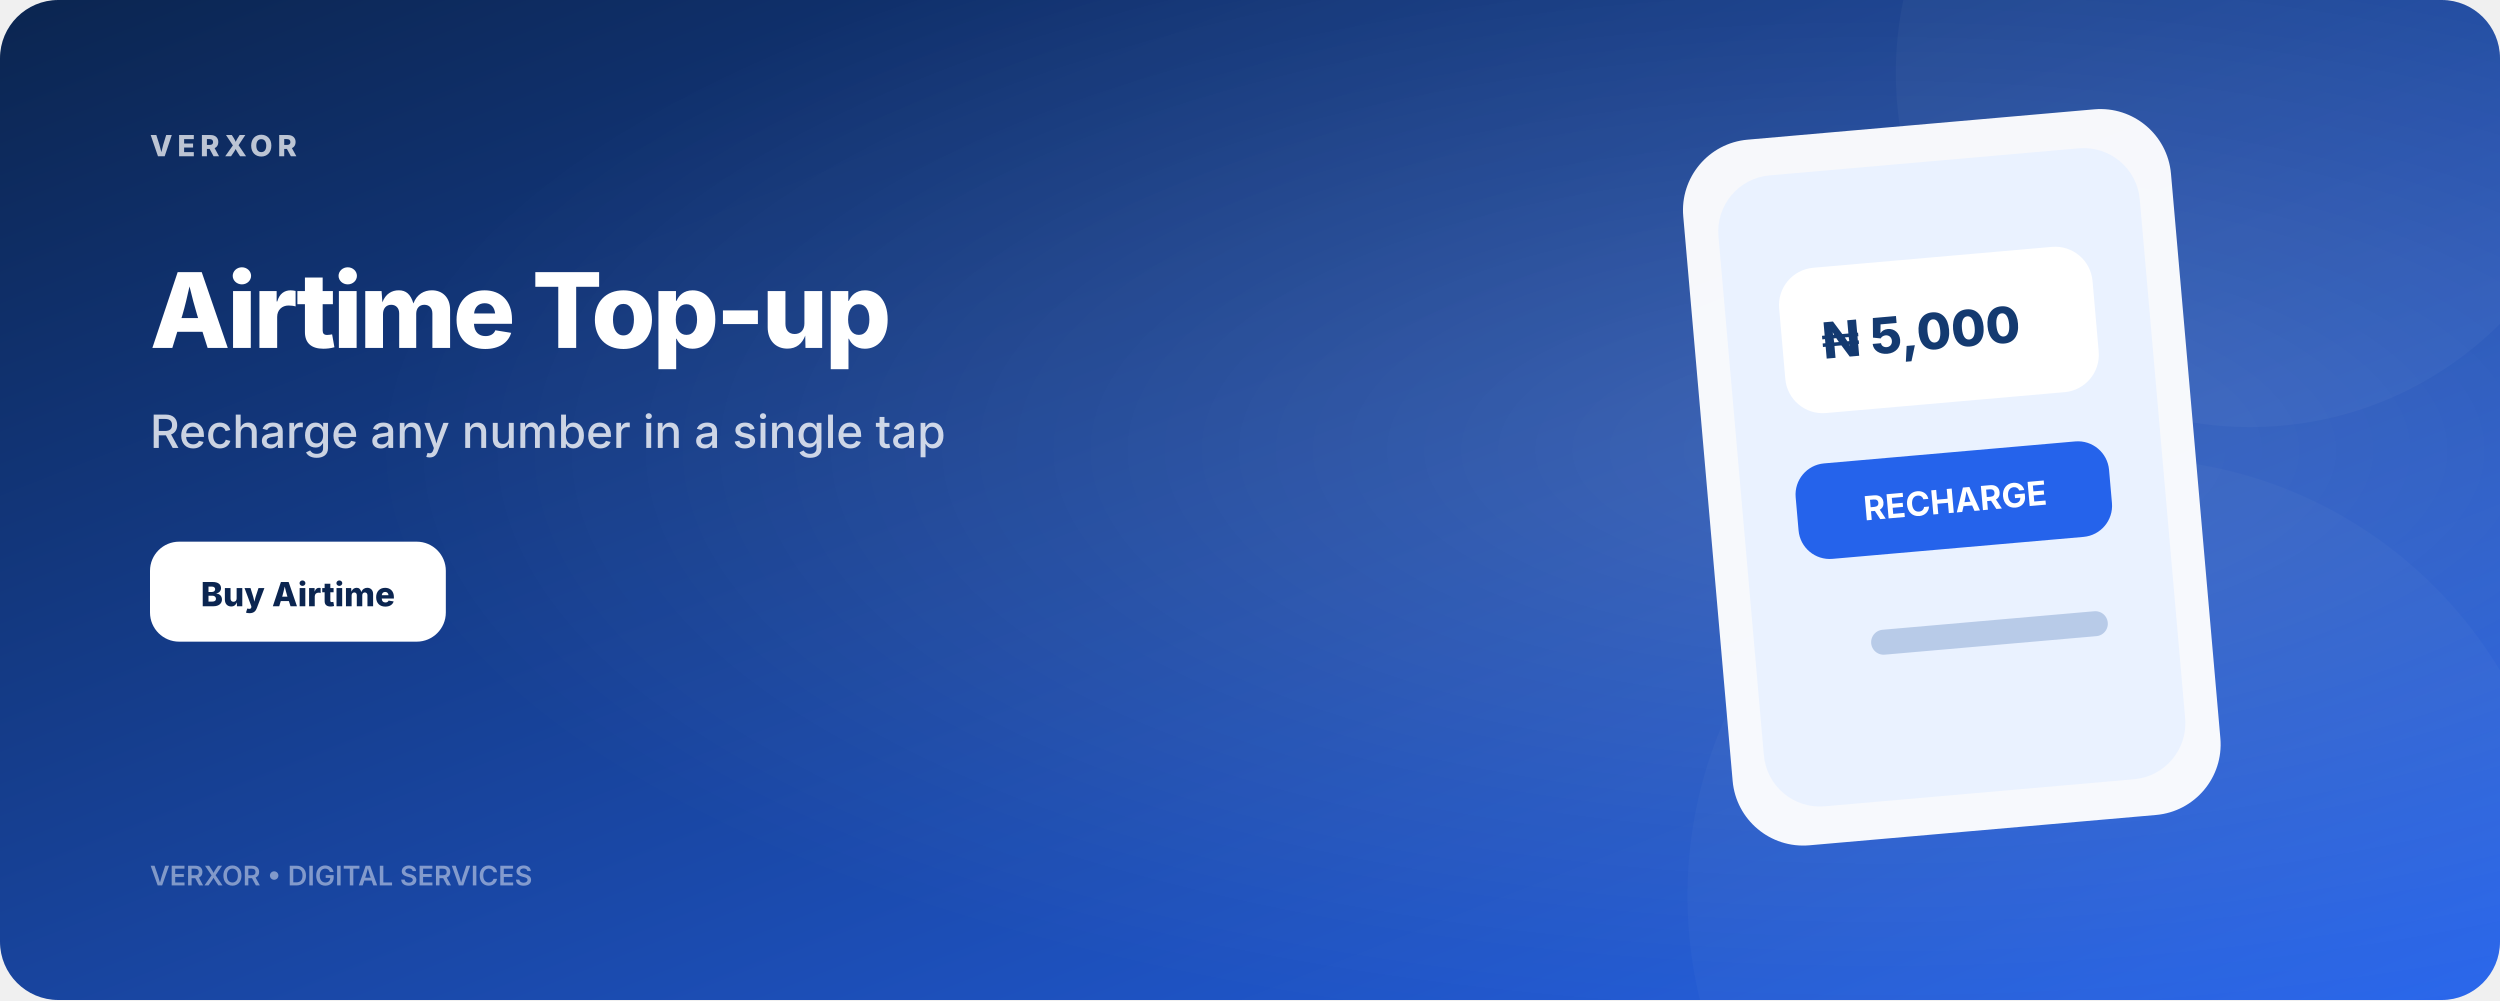
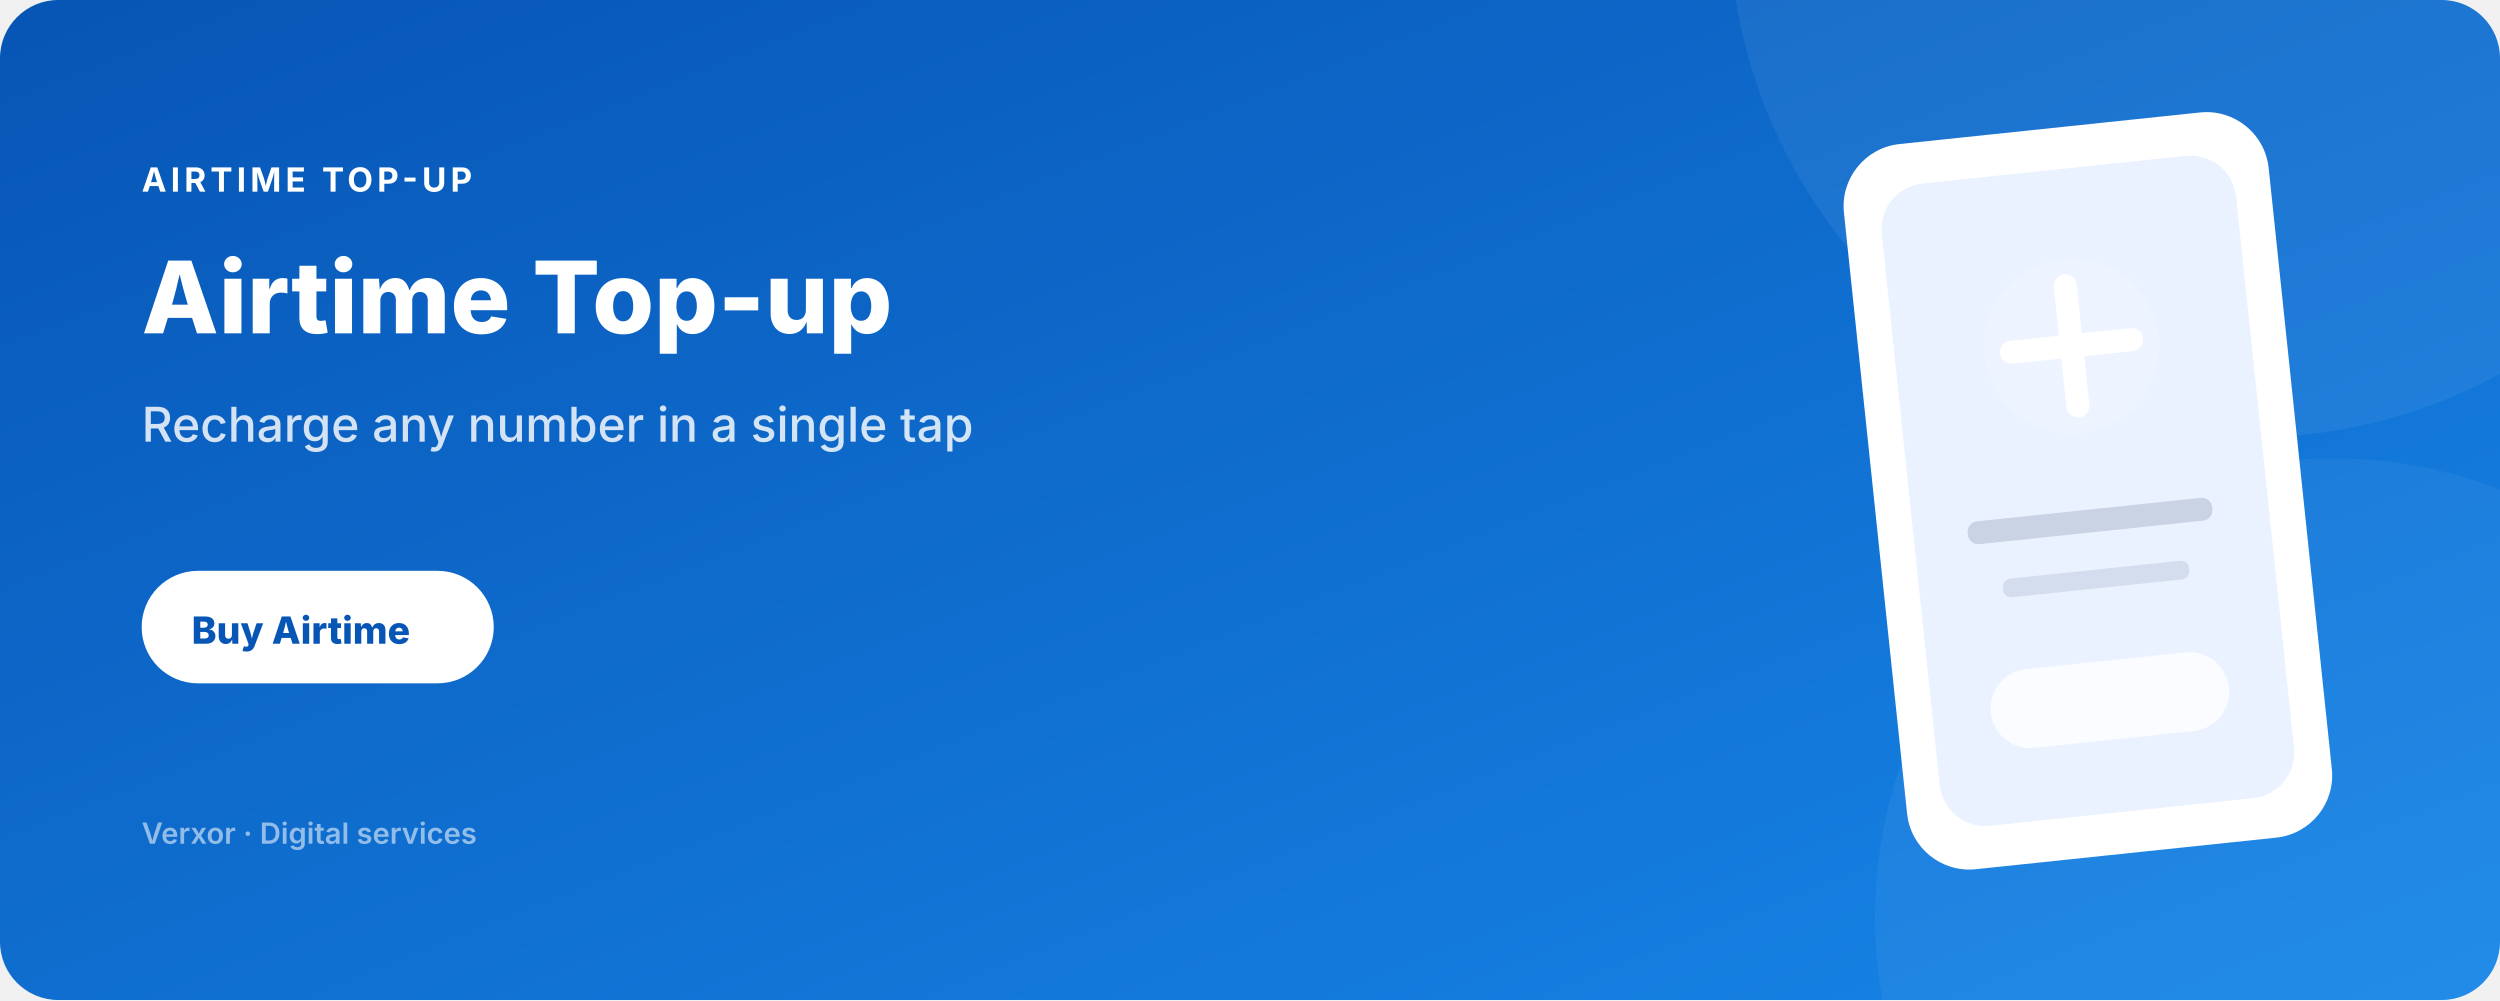
<svg xmlns="http://www.w3.org/2000/svg" width="1200" height="480" viewBox="0 0 1200 480">
  <defs>
    <linearGradient id="bg" x1="0" y1="0" x2="1" y2="1">
-       <stop offset="0" stop-color="#0B2550" />
-       <stop offset="1" stop-color="#2563EB" />
+       <stop stop-color="#0755B5" />
+       <stop offset="1" stop-color="#1786E8" />
    </linearGradient>
-     <radialGradient id="glow" cx="75%" cy="45%" r="60%">
-       <stop offset="0" stop-color="#fff" stop-opacity=".16" />
-       <stop offset="1" stop-color="#fff" stop-opacity="0" />
-     </radialGradient>
  </defs>
  <rect width="1200" height="480" rx="28" fill="url(#bg)" />
-   <rect width="1200" height="480" rx="28" fill="url(#glow)" />
-   <circle cx="1080" cy="35" r="170" fill="#fff" opacity=".035" />
-   <circle cx="1020" cy="430" r="210" fill="#fff" opacity=".025" />
-   <g transform="translate(72 55)">
-     <text x="0" y="20" font-family="Inter,Arial,sans-serif" font-size="14" font-weight="800" letter-spacing="2.4" fill="#fff" opacity=".72">VERXOR</text>
-     <text x="0" y="112" font-family="Inter,Arial,sans-serif" font-size="50" font-weight="800" letter-spacing="-1.5" fill="#fff">Airtime Top-up</text>
-     <text x="0" y="160" font-family="Inter,Arial,sans-serif" font-size="22" font-weight="500" fill="#fff" opacity=".78">Recharge any number in a single tap</text>
-     <rect x="0" y="205" width="142" height="48" rx="14" fill="#fff" />
-     <text x="71" y="236" text-anchor="middle" font-family="Inter,Arial,sans-serif" font-size="16" font-weight="800" fill="#0B2550">Buy Airtime</text>
+   <circle cx="1080" cy="-40" r="250" fill="#fff" opacity=".06" />
+   <circle cx="1120" cy="440" r="220" fill="#fff" opacity=".05" />
+   <g font-family="Inter,Arial,sans-serif">
+     <text x="68" y="92" fill="#fff" font-size="16" font-weight="700" letter-spacing="2">AIRTIME TOP-UP</text>
+     <text x="68" y="160" fill="#fff" font-size="48" font-weight="800">Airtime Top-up</text>
+     <text x="68" y="212" fill="#fff" opacity=".82" font-size="23" font-weight="500">Recharge any number in a single tap</text>
+     <rect x="68" y="274" width="169" height="54" rx="27" fill="#fff" />
+     <text x="92" y="309" fill="#0755B5" font-size="18" font-weight="800">Buy Airtime</text>
+     <text x="68" y="405" fill="#fff" opacity=".55" font-size="14" font-weight="600">Verxor · Digital services</text>
  </g>
-   <g transform="translate(805 70) rotate(-5)">
-     <rect width="235" height="340" rx="34" fill="#fff" opacity=".96" />
-     <rect x="16" y="18" width="203" height="304" rx="27" fill="#EAF2FF" />
-     <rect x="42" y="64" width="151" height="70" rx="18" fill="#fff" />
-     <text x="61" y="108" font-family="Inter,Arial" font-size="24" font-weight="800" fill="#143A70">₦ 5,000</text>
-     <rect x="42" y="158" width="151" height="46" rx="15" fill="#2563EB" />
-     <text x="74" y="187" font-family="Inter,Arial" font-size="16" font-weight="700" fill="#fff">RECHARGE</text>
-     <path d="M78 246h102" stroke="#B8CBE8" stroke-width="12" stroke-linecap="round" />
+   <g transform="translate(855 55) rotate(-6)">
+     <rect x="25" y="20" width="205" height="350" rx="30" fill="#fff" />
+     <rect x="42" y="40" width="171" height="310" rx="22" fill="#EAF2FF" />
+     <circle cx="127" cy="125" r="42" fill="#FFFFFF" opacity=".18" />
+     <path d="M98 125h58M127 96v58" stroke="#FFFFFF" stroke-width="11" stroke-linecap="round" />
+     <rect x="68" y="204" width="118" height="11" rx="5" fill="#0B1F4D" opacity=".15" />
+     <rect x="82" y="233" width="90" height="9" rx="4" fill="#0B1F4D" opacity=".1" />
+     <rect x="70" y="277" width="115" height="38" rx="19" fill="#FFFFFF" opacity=".75" />
  </g>
-   <text x="72" y="425" font-family="Inter,Arial,sans-serif" font-size="13" font-weight="600" fill="#fff" opacity=".46">VERXOR • DIGITAL SERVICES</text>
</svg>
